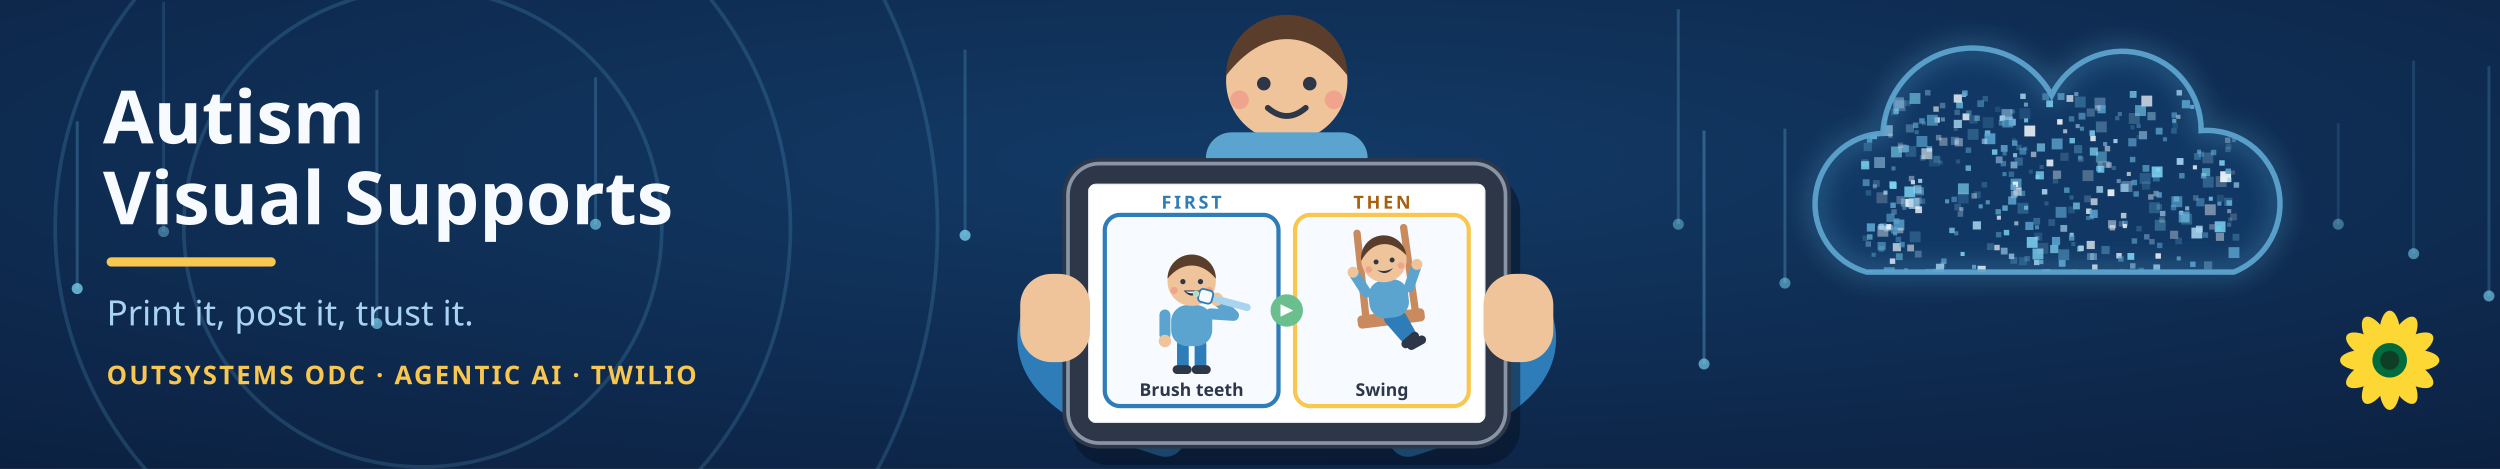
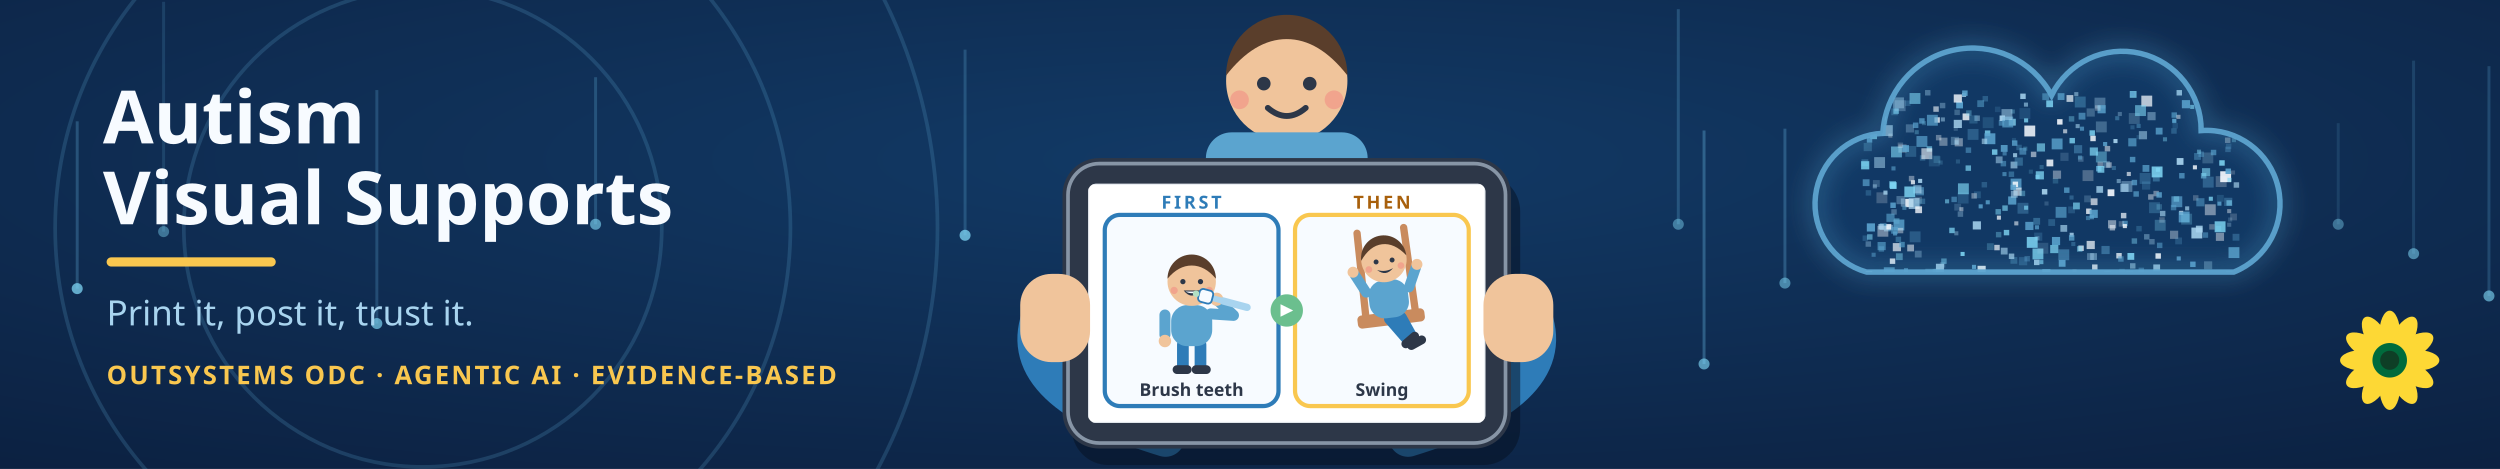
<svg xmlns="http://www.w3.org/2000/svg" width="1360" height="255" viewBox="0 0 1360 255">
  <rect width="1360" height="255" fill="#0B1E3D" />
  <defs>
    <radialGradient id="bcover-banner-cloud-largesky" cx="50%" cy="34%" r="92%">
      <stop offset="0%" stop-color="#123A66" />
      <stop offset="100%" stop-color="#0B1E3D" />
    </radialGradient>
  </defs>
  <rect width="1360" height="255" fill="url(#bcover-banner-cloud-largesky)" />
  <g opacity=".22" fill="none" stroke="#5BA4CF" stroke-width="2">
    <circle cx="230" cy="124" r="130" />
    <circle cx="230" cy="124" r="200" />
    <circle cx="230" cy="124" r="280" />
  </g>
  <g>
    <line x1="324" y1="42" x2="324" y2="122" stroke="#5BA4CF" stroke-width="1.6" opacity="0.29" />
    <circle cx="324" cy="122" r="3" fill="#7FD7F5" opacity="0.61" />
    <line x1="89" y1="1" x2="89" y2="126" stroke="#5BA4CF" stroke-width="1.6" opacity="0.19" />
    <circle cx="89" cy="126" r="3" fill="#7FD7F5" opacity="0.42" />
    <line x1="1354" y1="36" x2="1354" y2="161" stroke="#5BA4CF" stroke-width="1.6" opacity="0.25" />
    <circle cx="1354" cy="161" r="3" fill="#7FD7F5" opacity="0.62" />
    <line x1="205" y1="49" x2="205" y2="176" stroke="#5BA4CF" stroke-width="1.6" opacity="0.27" />
    <circle cx="205" cy="176" r="3" fill="#7FD7F5" opacity="0.67" />
    <line x1="913" y1="5" x2="913" y2="122" stroke="#5BA4CF" stroke-width="1.6" opacity="0.29" />
    <circle cx="913" cy="122" r="3" fill="#7FD7F5" opacity="0.45" />
    <line x1="42" y1="66" x2="42" y2="157" stroke="#5BA4CF" stroke-width="1.6" opacity="0.32" />
    <circle cx="42" cy="157" r="3" fill="#7FD7F5" opacity="0.74" />
    <line x1="971" y1="70" x2="971" y2="154" stroke="#5BA4CF" stroke-width="1.6" opacity="0.34" />
    <circle cx="971" cy="154" r="3" fill="#7FD7F5" opacity="0.52" />
    <line x1="1272" y1="67" x2="1272" y2="122" stroke="#5BA4CF" stroke-width="1.6" opacity="0.16" />
    <circle cx="1272" cy="122" r="3" fill="#7FD7F5" opacity="0.41" />
    <line x1="1313" y1="33" x2="1313" y2="138" stroke="#5BA4CF" stroke-width="1.6" opacity="0.20" />
    <circle cx="1313" cy="138" r="3" fill="#7FD7F5" opacity="0.55" />
    <line x1="525" y1="27" x2="525" y2="128" stroke="#5BA4CF" stroke-width="1.6" opacity="0.28" />
    <circle cx="525" cy="128" r="3" fill="#7FD7F5" opacity="0.75" />
    <line x1="927" y1="71" x2="927" y2="198" stroke="#5BA4CF" stroke-width="1.6" opacity="0.40" />
    <circle cx="927" cy="198" r="3" fill="#7FD7F5" opacity="0.64" />
  </g>
  <g transform="translate(971,0) scale(0.74)">
    <g>
      <defs>
        <clipPath id="cloudclip">
          <path d="M60 200 A52 52 0 0 1 72 98 A66 66 0 0 1 196 70 A58 58 0 0 1 306 96 A54 54 0 0 1 330 200 Z" />
        </clipPath>
        <filter id="cloudglow" x="-30%" y="-30%" width="160%" height="160%">
          <feGaussianBlur stdDeviation="9" result="b" />
          <feMerge>
            <feMergeNode in="b" />
            <feMergeNode in="SourceGraphic" />
          </feMerge>
        </filter>
      </defs>
      <g clip-path="url(#cloudclip)">
        <path d="M60 200 A52 52 0 0 1 72 98 A66 66 0 0 1 196 70 A58 58 0 0 1 306 96 A54 54 0 0 1 330 200 Z" fill="#123A66" opacity=".85" />
        <rect x="145.4" y="86.2" width="8" height="8" fill="#5BA4CF" opacity="0.22" />
        <rect x="82.0" y="144.1" width="6" height="6" fill="#A8D4EF" opacity="0.34" />
        <rect x="175.7" y="75.4" width="3" height="3" fill="#A8D4EF" opacity="0.59" />
        <rect x="284.2" y="82.6" width="4" height="4" fill="#5BA4CF" opacity="0.65" />
        <rect x="317.6" y="143.3" width="5" height="5" fill="#5BA4CF" opacity="0.22" />
        <rect x="68.9" y="181.0" width="4" height="4" fill="#5BA4CF" opacity="0.49" />
        <rect x="88.5" y="107.3" width="8" height="8" fill="#5BA4CF" opacity="0.31" />
        <rect x="213.7" y="91.2" width="3" height="3" fill="#A8D4EF" opacity="0.59" />
        <rect x="211.8" y="148.9" width="5" height="5" fill="#7FD7F5" opacity="0.68" />
        <rect x="270.5" y="128.4" width="5" height="5" fill="#5BA4CF" opacity="0.45" />
        <rect x="275.2" y="159.7" width="4" height="4" fill="#F7FBFF" opacity="0.24" />
        <rect x="201.0" y="183.3" width="8" height="8" fill="#5BA4CF" opacity="0.51" />
        <rect x="326.5" y="81.8" width="5" height="5" fill="#F7FBFF" opacity="0.3" />
        <rect x="97.9" y="131.5" width="3" height="3" fill="#A8D4EF" opacity="0.89" />
        <rect x="267.0" y="142.8" width="4" height="4" fill="#F7FBFF" opacity="0.43" />
        <rect x="220.0" y="143.7" width="5" height="5" fill="#A8D4EF" opacity="0.23" />
        <rect x="316.7" y="129.5" width="8" height="8" fill="#F7FBFF" opacity="0.23" />
        <rect x="234.6" y="199.1" width="5" height="5" fill="#7FD7F5" opacity="0.39" />
        <rect x="300.8" y="112.5" width="5" height="5" fill="#5BA4CF" opacity="0.44" />
        <rect x="88.3" y="73.9" width="4" height="4" fill="#5BA4CF" opacity="0.28" />
        <rect x="165.8" y="188.9" width="5" height="5" fill="#7FD7F5" opacity="0.24" />
        <rect x="166.9" y="103.2" width="4" height="4" fill="#5BA4CF" opacity="0.79" />
        <rect x="132.8" y="121.6" width="4" height="4" fill="#7FD7F5" opacity="0.69" />
        <rect x="320.3" y="86.2" width="4" height="4" fill="#5BA4CF" opacity="0.29" />
        <rect x="59.3" y="177.4" width="4" height="4" fill="#A8D4EF" opacity="0.37" />
        <rect x="96.2" y="137.6" width="6" height="6" fill="#5BA4CF" opacity="0.6" />
        <rect x="246.6" y="135.1" width="6" height="6" fill="#A8D4EF" opacity="0.66" />
        <rect x="182.0" y="182.7" width="8" height="8" fill="#7FD7F5" opacity="0.77" />
        <rect x="165.9" y="118.8" width="5" height="5" fill="#A8D4EF" opacity="0.65" />
        <rect x="108.6" y="197.9" width="5" height="5" fill="#F7FBFF" opacity="0.3" />
        <rect x="221.8" y="79.7" width="6" height="6" fill="#A8D4EF" opacity="0.29" />
        <rect x="317.9" y="148.2" width="3" height="3" fill="#5BA4CF" opacity="0.83" />
        <rect x="159.8" y="151.0" width="4" height="4" fill="#7FD7F5" opacity="0.63" />
        <rect x="89.9" y="179.8" width="5" height="5" fill="#F7FBFF" opacity="0.54" />
        <rect x="79.7" y="79.7" width="4" height="4" fill="#7FD7F5" opacity="0.73" />
        <rect x="284.8" y="87.6" width="3" height="3" fill="#5BA4CF" opacity="0.33" />
        <rect x="155.8" y="158.5" width="3" height="3" fill="#F7FBFF" opacity="0.74" />
        <rect x="326.1" y="181.7" width="8" height="8" fill="#5BA4CF" opacity="0.81" />
        <rect x="157.2" y="88.4" width="4" height="4" fill="#5BA4CF" opacity="0.57" />
        <rect x="147.0" y="95.9" width="4" height="4" fill="#7FD7F5" opacity="0.78" />
        <rect x="260.2" y="96.4" width="6" height="6" fill="#A8D4EF" opacity="0.54" />
        <rect x="329.1" y="171.9" width="5" height="5" fill="#5BA4CF" opacity="0.37" />
        <rect x="320.0" y="125.9" width="8" height="8" fill="#F7FBFF" opacity="0.91" />
        <rect x="78.2" y="79.7" width="5" height="5" fill="#5BA4CF" opacity="0.33" />
        <rect x="189.2" y="198.0" width="6" height="6" fill="#7FD7F5" opacity="0.8" />
        <rect x="306.9" y="112.1" width="8" height="8" fill="#A8D4EF" opacity="0.24" />
        <rect x="307.1" y="170.8" width="4" height="4" fill="#5BA4CF" opacity="0.53" />
        <rect x="175.8" y="151.2" width="3" height="3" fill="#7FD7F5" opacity="0.77" />
        <rect x="183.8" y="165.6" width="3" height="3" fill="#5BA4CF" opacity="0.72" />
        <rect x="330.1" y="69.7" width="6" height="6" fill="#5BA4CF" opacity="0.85" />
        <rect x="224.8" y="145.8" width="5" height="5" fill="#F7FBFF" opacity="0.67" />
        <rect x="99.0" y="139.5" width="3" height="3" fill="#A8D4EF" opacity="0.19" />
        <rect x="201.3" y="191.1" width="5" height="5" fill="#5BA4CF" opacity="0.91" />
        <rect x="284.0" y="94.3" width="4" height="4" fill="#5BA4CF" opacity="0.34" />
        <rect x="122.4" y="144.6" width="4" height="4" fill="#5BA4CF" opacity="0.58" />
        <rect x="72.8" y="165.1" width="5" height="5" fill="#5BA4CF" opacity="0.67" />
        <rect x="172.1" y="189.0" width="6" height="6" fill="#5BA4CF" opacity="0.28" />
        <rect x="200.5" y="68.5" width="5" height="5" fill="#5BA4CF" opacity="0.75" />
        <rect x="57.1" y="173.1" width="4" height="4" fill="#5BA4CF" opacity="0.28" />
        <rect x="256.2" y="140.6" width="4" height="4" fill="#5BA4CF" opacity="0.68" />
        <rect x="209.3" y="171.1" width="3" height="3" fill="#A8D4EF" opacity="0.83" />
        <rect x="124.6" y="103.1" width="3" height="3" fill="#5BA4CF" opacity="0.56" />
        <rect x="63.7" y="185.8" width="3" height="3" fill="#5BA4CF" opacity="0.51" />
        <rect x="324.6" y="147.2" width="4" height="4" fill="#7FD7F5" opacity="0.69" />
        <rect x="196.3" y="174.2" width="6" height="6" fill="#5BA4CF" opacity="0.88" />
        <rect x="297.9" y="192.3" width="4" height="4" fill="#5BA4CF" opacity="0.86" />
        <rect x="287.8" y="84.4" width="3" height="3" fill="#F7FBFF" opacity="0.47" />
        <rect x="76.0" y="98.2" width="3" height="3" fill="#F7FBFF" opacity="0.34" />
        <rect x="272.4" y="186.2" width="4" height="4" fill="#F7FBFF" opacity="0.88" />
        <rect x="95.5" y="184.3" width="5" height="5" fill="#A8D4EF" opacity="0.34" />
        <rect x="165.9" y="131.3" width="8" height="8" fill="#5BA4CF" opacity="0.8" />
        <rect x="250.9" y="199.2" width="5" height="5" fill="#5BA4CF" opacity="0.43" />
        <rect x="154.4" y="78.4" width="4" height="4" fill="#5BA4CF" opacity="0.19" />
        <rect x="182.6" y="160.2" width="5" height="5" fill="#5BA4CF" opacity="0.43" />
        <rect x="137.5" y="194.7" width="3" height="3" fill="#5BA4CF" opacity="0.91" />
        <rect x="324.2" y="80.0" width="4" height="4" fill="#5BA4CF" opacity="0.38" />
        <rect x="130.6" y="83.4" width="5" height="5" fill="#F7FBFF" opacity="0.81" />
        <rect x="168.0" y="137.9" width="6" height="6" fill="#F7FBFF" opacity="0.6" />
        <rect x="80.7" y="73.7" width="8" height="8" fill="#A8D4EF" opacity="0.32" />
        <rect x="130.2" y="68.3" width="3" height="3" fill="#A8D4EF" opacity="0.77" />
        <rect x="223.9" y="95.8" width="4" height="4" fill="#7FD7F5" opacity="0.82" />
        <rect x="59.2" y="199.2" width="5" height="5" fill="#F7FBFF" opacity="0.87" />
        <rect x="227.6" y="71.8" width="8" height="8" fill="#A8D4EF" opacity="0.36" />
        <rect x="323.5" y="101.1" width="4" height="4" fill="#F7FBFF" opacity="0.33" />
        <rect x="229.5" y="137.2" width="4" height="4" fill="#5BA4CF" opacity="0.39" />
        <rect x="241.5" y="102.2" width="3" height="3" fill="#A8D4EF" opacity="0.92" />
        <rect x="60.2" y="164.2" width="6" height="6" fill="#5BA4CF" opacity="0.9" />
        <rect x="187.0" y="191.2" width="3" height="3" fill="#7FD7F5" opacity="0.67" />
        <rect x="237.2" y="139.2" width="5" height="5" fill="#F7FBFF" opacity="0.9" />
        <rect x="245.8" y="197.6" width="4" height="4" fill="#5BA4CF" opacity="0.33" />
        <rect x="167.7" y="112.6" width="3" height="3" fill="#A8D4EF" opacity="0.8" />
        <rect x="75.5" y="165.3" width="4" height="4" fill="#A8D4EF" opacity="0.5" />
        <rect x="79.3" y="178.7" width="6" height="6" fill="#F7FBFF" opacity="0.68" />
        <rect x="221.3" y="158.8" width="3" height="3" fill="#5BA4CF" opacity="0.52" />
        <rect x="130.3" y="66.5" width="4" height="4" fill="#5BA4CF" opacity="0.89" />
        <rect x="145.3" y="70.6" width="4" height="4" fill="#5BA4CF" opacity="0.34" />
        <rect x="56.3" y="117.1" width="5" height="5" fill="#5BA4CF" opacity="0.39" />
        <rect x="124.5" y="170.0" width="3" height="3" fill="#A8D4EF" opacity="0.38" />
        <rect x="95.7" y="144.6" width="5" height="5" fill="#F7FBFF" opacity="0.2" />
        <rect x="229.8" y="77.3" width="6" height="6" fill="#5BA4CF" opacity="0.81" />
        <rect x="237.5" y="161.9" width="6" height="6" fill="#F7FBFF" opacity="0.47" />
        <rect x="254.9" y="132.2" width="4" height="4" fill="#5BA4CF" opacity="0.72" />
        <rect x="68.1" y="177.9" width="6" height="6" fill="#5BA4CF" opacity="0.64" />
        <rect x="94.4" y="136.2" width="6" height="6" fill="#A8D4EF" opacity="0.6" />
        <rect x="284.1" y="144.3" width="8" height="8" fill="#5BA4CF" opacity="0.69" />
        <rect x="79.5" y="71.6" width="8" height="8" fill="#A8D4EF" opacity="0.45" />
        <rect x="159.9" y="126.5" width="3" height="3" fill="#5BA4CF" opacity="0.64" />
        <rect x="243.9" y="131.6" width="3" height="3" fill="#A8D4EF" opacity="0.52" />
        <rect x="262.5" y="133.4" width="6" height="6" fill="#5BA4CF" opacity="0.25" />
        <rect x="74.2" y="164.7" width="4" height="4" fill="#F7FBFF" opacity="0.78" />
        <rect x="120.8" y="167.4" width="4" height="4" fill="#7FD7F5" opacity="0.73" />
        <rect x="192.3" y="117.3" width="5" height="5" fill="#F7FBFF" opacity="0.85" />
        <rect x="267.7" y="148.7" width="8" height="8" fill="#5BA4CF" opacity="0.33" />
        <rect x="96.7" y="100.0" width="8" height="8" fill="#5BA4CF" opacity="0.69" />
        <rect x="212.7" y="67.7" width="3" height="3" fill="#A8D4EF" opacity="0.54" />
        <rect x="247.0" y="156.5" width="4" height="4" fill="#F7FBFF" opacity="0.7" />
        <rect x="184.2" y="128.5" width="3" height="3" fill="#5BA4CF" opacity="0.92" />
        <rect x="111.0" y="197.1" width="5" height="5" fill="#7FD7F5" opacity="0.19" />
        <rect x="77.1" y="133.9" width="5" height="5" fill="#7FD7F5" opacity="0.92" />
        <rect x="113.9" y="192.7" width="4" height="4" fill="#A8D4EF" opacity="0.24" />
        <rect x="95.1" y="136.2" width="4" height="4" fill="#5BA4CF" opacity="0.28" />
        <rect x="133.2" y="81.1" width="4" height="4" fill="#7FD7F5" opacity="0.35" />
        <rect x="164.8" y="87.3" width="5" height="5" fill="#7FD7F5" opacity="0.68" />
        <rect x="139.3" y="84.9" width="4" height="4" fill="#A8D4EF" opacity="0.46" />
        <rect x="287.9" y="66.2" width="4" height="4" fill="#A8D4EF" opacity="0.8" />
        <rect x="315.4" y="92.2" width="3" height="3" fill="#F7FBFF" opacity="0.85" />
        <rect x="125.9" y="74.7" width="5" height="5" fill="#5BA4CF" opacity="0.92" />
        <rect x="77.1" y="190.0" width="4" height="4" fill="#F7FBFF" opacity="0.81" />
        <rect x="84.1" y="177.8" width="4" height="4" fill="#5BA4CF" opacity="0.65" />
        <rect x="124.8" y="101.6" width="6" height="6" fill="#F7FBFF" opacity="0.41" />
        <rect x="272.7" y="123.3" width="3" height="3" fill="#7FD7F5" opacity="0.78" />
        <rect x="308.1" y="192.1" width="6" height="6" fill="#A8D4EF" opacity="0.33" />
        <rect x="69.7" y="164.1" width="5" height="5" fill="#5BA4CF" opacity="0.64" />
        <rect x="233.9" y="104.4" width="3" height="3" fill="#5BA4CF" opacity="0.85" />
        <rect x="91.1" y="129.3" width="4" height="4" fill="#F7FBFF" opacity="0.39" />
        <rect x="260.0" y="196.8" width="4" height="4" fill="#5BA4CF" opacity="0.48" />
        <rect x="139.0" y="140.7" width="5" height="5" fill="#5BA4CF" opacity="0.27" />
        <rect x="76.7" y="133.1" width="5" height="5" fill="#7FD7F5" opacity="0.59" />
        <rect x="306.1" y="199.5" width="5" height="5" fill="#5BA4CF" opacity="0.5" />
        <rect x="109.1" y="78.2" width="4" height="4" fill="#F7FBFF" opacity="0.59" />
        <rect x="122.0" y="100.6" width="6" height="6" fill="#A8D4EF" opacity="0.33" />
        <rect x="262.9" y="121.3" width="5" height="5" fill="#5BA4CF" opacity="0.73" />
        <rect x="160.0" y="111.3" width="3" height="3" fill="#5BA4CF" opacity="0.55" />
        <rect x="323.1" y="82.9" width="6" height="6" fill="#5BA4CF" opacity="0.57" />
        <rect x="81.6" y="186.2" width="5" height="5" fill="#7FD7F5" opacity="0.48" />
        <rect x="175.2" y="107.8" width="3" height="3" fill="#7FD7F5" opacity="0.27" />
        <rect x="251.8" y="186.0" width="5" height="5" fill="#7FD7F5" opacity="0.9" />
        <rect x="56.0" y="118.5" width="6" height="6" fill="#7FD7F5" opacity="0.81" />
        <rect x="124.6" y="80.6" width="4" height="4" fill="#A8D4EF" opacity="0.29" />
        <rect x="315.9" y="162.7" width="8" height="8" fill="#7FD7F5" opacity="0.81" />
        <rect x="79.5" y="170.1" width="3" height="3" fill="#5BA4CF" opacity="0.76" />
        <rect x="213.1" y="71.0" width="8" height="8" fill="#5BA4CF" opacity="0.4" />
        <rect x="228.9" y="136.8" width="5" height="5" fill="#A8D4EF" opacity="0.7" />
        <rect x="83.4" y="106.2" width="6" height="6" fill="#F7FBFF" opacity="0.32" />
        <rect x="117.7" y="146.5" width="3" height="3" fill="#7FD7F5" opacity="0.58" />
        <rect x="132.9" y="108.4" width="4" height="4" fill="#5BA4CF" opacity="0.53" />
        <rect x="207.0" y="69.9" width="5" height="5" fill="#F7FBFF" opacity="0.7" />
        <rect x="71.3" y="92.0" width="8" height="8" fill="#A8D4EF" opacity="0.66" />
        <rect x="127.0" y="155.4" width="4" height="4" fill="#A8D4EF" opacity="0.35" />
        <rect x="248.0" y="162.3" width="4" height="4" fill="#5BA4CF" opacity="0.69" />
        <rect x="57.9" y="105.1" width="6" height="6" fill="#7FD7F5" opacity="0.23" />
        <rect x="323.7" y="107.8" width="4" height="4" fill="#5BA4CF" opacity="0.35" />
        <rect x="129.1" y="185.2" width="3" height="3" fill="#7FD7F5" opacity="0.88" />
        <rect x="224.4" y="186.1" width="5" height="5" fill="#A8D4EF" opacity="0.49" />
        <rect x="317.9" y="85.6" width="5" height="5" fill="#A8D4EF" opacity="0.22" />
        <rect x="324.9" y="85.0" width="3" height="3" fill="#5BA4CF" opacity="0.71" />
        <rect x="164.6" y="186.4" width="4" height="4" fill="#A8D4EF" opacity="0.72" />
        <rect x="313.1" y="110.1" width="4" height="4" fill="#5BA4CF" opacity="0.66" />
        <rect x="262.0" y="70.3" width="8" height="8" fill="#F7FBFF" opacity="0.72" />
        <rect x="327.9" y="125.3" width="3" height="3" fill="#F7FBFF" opacity="0.18" />
        <rect x="78.3" y="122.3" width="3" height="3" fill="#5BA4CF" opacity="0.6" />
        <rect x="160.9" y="169.0" width="4" height="4" fill="#7FD7F5" opacity="0.79" />
        <rect x="80.2" y="160.5" width="4" height="4" fill="#7FD7F5" opacity="0.46" />
        <rect x="109.3" y="114.8" width="5" height="5" fill="#7FD7F5" opacity="0.2" />
        <rect x="124.5" y="149.8" width="5" height="5" fill="#A8D4EF" opacity="0.21" />
        <rect x="184.1" y="173.6" width="3" height="3" fill="#A8D4EF" opacity="0.37" />
        <rect x="304.0" y="111.4" width="4" height="4" fill="#5BA4CF" opacity="0.43" />
        <rect x="68.0" y="166.0" width="8" height="8" fill="#F7FBFF" opacity="0.41" />
        <rect x="138.1" y="162.7" width="6" height="6" fill="#A8D4EF" opacity="0.86" />
        <rect x="62.7" y="97.3" width="5" height="5" fill="#7FD7F5" opacity="0.71" />
        <rect x="319.3" y="117.8" width="4" height="4" fill="#7FD7F5" opacity="0.86" />
        <rect x="92.6" y="132.5" width="3" height="3" fill="#F7FBFF" opacity="0.77" />
        <rect x="283.1" y="169.6" width="6" height="6" fill="#F7FBFF" opacity="0.35" />
        <rect x="183.2" y="171.0" width="6" height="6" fill="#5BA4CF" opacity="0.24" />
        <rect x="164.1" y="87.4" width="5" height="5" fill="#A8D4EF" opacity="0.23" />
        <rect x="188.9" y="139.0" width="4" height="4" fill="#A8D4EF" opacity="0.91" />
        <rect x="328.6" y="101.5" width="3" height="3" fill="#7FD7F5" opacity="0.33" />
        <rect x="193.6" y="161.1" width="5" height="5" fill="#5BA4CF" opacity="0.31" />
        <rect x="171.0" y="149.1" width="8" height="8" fill="#5BA4CF" opacity="0.35" />
        <rect x="289.8" y="155.0" width="3" height="3" fill="#F7FBFF" opacity="0.76" />
        <rect x="137.1" y="142.0" width="4" height="4" fill="#F7FBFF" opacity="0.37" />
        <rect x="111.0" y="99.2" width="4" height="4" fill="#F7FBFF" opacity="0.35" />
        <rect x="300.0" y="143.5" width="4" height="4" fill="#F7FBFF" opacity="0.23" />
        <rect x="329.9" y="134.0" width="4" height="4" fill="#A8D4EF" opacity="0.66" />
        <rect x="236.3" y="198.8" width="3" height="3" fill="#5BA4CF" opacity="0.18" />
        <rect x="288.0" y="188.5" width="3" height="3" fill="#5BA4CF" opacity="0.83" />
        <rect x="88.9" y="91.4" width="6" height="6" fill="#A8D4EF" opacity="0.32" />
        <rect x="158.7" y="182.1" width="5" height="5" fill="#A8D4EF" opacity="0.63" />
        <rect x="85.2" y="145.9" width="6" height="6" fill="#A8D4EF" opacity="0.44" />
        <rect x="157.8" y="84.9" width="4" height="4" fill="#A8D4EF" opacity="0.92" />
        <rect x="221.4" y="153.3" width="4" height="4" fill="#F7FBFF" opacity="0.78" />
        <rect x="168.9" y="115.8" width="6" height="6" fill="#5BA4CF" opacity="0.41" />
        <rect x="64.7" y="132.4" width="5" height="5" fill="#A8D4EF" opacity="0.23" />
        <rect x="275.7" y="155.0" width="4" height="4" fill="#A8D4EF" opacity="0.65" />
        <rect x="236.2" y="119.3" width="4" height="4" fill="#F7FBFF" opacity="0.48" />
        <rect x="240.3" y="122.0" width="3" height="3" fill="#5BA4CF" opacity="0.41" />
        <rect x="299.9" y="121.5" width="3" height="3" fill="#F7FBFF" opacity="0.82" />
        <rect x="233.9" y="118.4" width="5" height="5" fill="#A8D4EF" opacity="0.33" />
        <rect x="175.8" y="87.0" width="3" height="3" fill="#7FD7F5" opacity="0.79" />
        <rect x="215.5" y="114.9" width="4" height="4" fill="#A8D4EF" opacity="0.28" />
        <rect x="208.2" y="151.8" width="5" height="5" fill="#5BA4CF" opacity="0.25" />
        <rect x="311.9" y="164.8" width="4" height="4" fill="#F7FBFF" opacity="0.29" />
        <rect x="100.7" y="89.0" width="3" height="3" fill="#7FD7F5" opacity="0.26" />
        <rect x="264.0" y="172.1" width="4" height="4" fill="#A8D4EF" opacity="0.4" />
        <rect x="325.3" y="130.7" width="3" height="3" fill="#7FD7F5" opacity="0.63" />
        <rect x="79.8" y="161.4" width="8" height="8" fill="#5BA4CF" opacity="0.79" />
        <rect x="232.7" y="180.8" width="6" height="6" fill="#5BA4CF" opacity="0.48" />
        <rect x="284.9" y="90.5" width="4" height="4" fill="#5BA4CF" opacity="0.21" />
        <rect x="99.2" y="114.1" width="4" height="4" fill="#5BA4CF" opacity="0.36" />
        <rect x="67.3" y="141.4" width="8" height="8" fill="#F7FBFF" opacity="0.21" />
        <rect x="88.5" y="146.3" width="6" height="6" fill="#F7FBFF" opacity="0.81" />
        <rect x="235.1" y="107.3" width="4" height="4" fill="#F7FBFF" opacity="0.5" />
        <rect x="179.3" y="124.7" width="3" height="3" fill="#7FD7F5" opacity="0.18" />
        <rect x="184.4" y="125.9" width="6" height="6" fill="#7FD7F5" opacity="0.76" />
        <rect x="286.9" y="174.6" width="5" height="5" fill="#5BA4CF" opacity="0.26" />
        <rect x="155.0" y="115.0" width="5" height="5" fill="#A8D4EF" opacity="0.55" />
        <rect x="67.2" y="83.5" width="8" height="8" fill="#5BA4CF" opacity="0.41" />
        <rect x="78.1" y="166.8" width="5" height="5" fill="#5BA4CF" opacity="0.66" />
        <rect x="63.1" y="74.9" width="6" height="6" fill="#A8D4EF" opacity="0.72" />
        <rect x="109.5" y="197.6" width="5" height="5" fill="#5BA4CF" opacity="0.39" />
        <rect x="245.4" y="162.6" width="4" height="4" fill="#F7FBFF" opacity="0.23" />
        <rect x="224.5" y="99.8" width="4" height="4" fill="#F7FBFF" opacity="0.84" />
        <rect x="305.8" y="127.2" width="4" height="4" fill="#7FD7F5" opacity="0.55" />
        <rect x="113.5" y="101.2" width="6" height="6" fill="#F7FBFF" opacity="0.36" />
        <rect x="66.2" y="90.4" width="4" height="4" fill="#F7FBFF" opacity="0.65" />
        <rect x="243.6" y="186.0" width="4" height="4" fill="#F7FBFF" opacity="0.77" />
        <rect x="87.8" y="137.1" width="8" height="8" fill="#7FD7F5" opacity="0.82" />
        <rect x="209.2" y="143.7" width="3" height="3" fill="#5BA4CF" opacity="0.37" />
        <rect x="229.8" y="118.8" width="4" height="4" fill="#F7FBFF" opacity="0.38" />
        <rect x="215.4" y="114.3" width="3" height="3" fill="#5BA4CF" opacity="0.51" />
        <rect x="225.8" y="194.4" width="4" height="4" fill="#F7FBFF" opacity="0.79" />
        <rect x="141.6" y="195.4" width="6" height="6" fill="#F7FBFF" opacity="0.87" />
        <rect x="258.3" y="166.1" width="4" height="4" fill="#5BA4CF" opacity="0.29" />
        <rect x="228.7" y="122.0" width="4" height="4" fill="#5BA4CF" opacity="0.84" />
        <rect x="190.8" y="148.1" width="3" height="3" fill="#A8D4EF" opacity="0.2" />
        <rect x="212.5" y="106.7" width="6" height="6" fill="#5BA4CF" opacity="0.44" />
        <rect x="170.1" y="106.4" width="4" height="4" fill="#5BA4CF" opacity="0.33" />
        <rect x="284.7" y="87.3" width="3" height="3" fill="#5BA4CF" opacity="0.87" />
        <rect x="251.3" y="126.4" width="3" height="3" fill="#F7FBFF" opacity="0.65" />
        <rect x="166.9" y="101.4" width="3" height="3" fill="#5BA4CF" opacity="0.22" />
        <rect x="302.4" y="145.7" width="6" height="6" fill="#5BA4CF" opacity="0.51" />
        <rect x="258.5" y="99.3" width="3" height="3" fill="#5BA4CF" opacity="0.21" />
        <rect x="63.0" y="90.9" width="4" height="4" fill="#A8D4EF" opacity="0.22" />
        <rect x="59.4" y="139.8" width="4" height="4" fill="#5BA4CF" opacity="0.29" />
        <rect x="199.0" y="152.1" width="8" height="8" fill="#5BA4CF" opacity="0.65" />
        <rect x="104.2" y="107.5" width="4" height="4" fill="#7FD7F5" opacity="0.64" />
        <rect x="253.5" y="66.9" width="5" height="5" fill="#7FD7F5" opacity="0.73" />
        <rect x="78.2" y="153.8" width="4" height="4" fill="#A8D4EF" opacity="0.35" />
        <rect x="128.2" y="152.3" width="3" height="3" fill="#F7FBFF" opacity="0.43" />
        <rect x="252.4" y="101.6" width="6" height="6" fill="#5BA4CF" opacity="0.68" />
        <rect x="324.2" y="105.6" width="4" height="4" fill="#5BA4CF" opacity="0.24" />
        <rect x="60.2" y="100.9" width="4" height="4" fill="#5BA4CF" opacity="0.8" />
        <rect x="316.7" y="166.0" width="4" height="4" fill="#7FD7F5" opacity="0.32" />
        <rect x="146.7" y="98.0" width="8" height="8" fill="#5BA4CF" opacity="0.86" />
        <rect x="185.6" y="178.5" width="8" height="8" fill="#A8D4EF" opacity="0.18" />
        <rect x="176.7" y="163.1" width="6" height="6" fill="#5BA4CF" opacity="0.83" />
        <rect x="164.1" y="144.4" width="6" height="6" fill="#5BA4CF" opacity="0.85" />
        <rect x="65.1" y="81.0" width="6" height="6" fill="#F7FBFF" opacity="0.87" />
        <rect x="325.8" y="159.9" width="3" height="3" fill="#A8D4EF" opacity="0.21" />
        <rect x="248.4" y="164.7" width="3" height="3" fill="#F7FBFF" opacity="0.81" />
        <rect x="111.0" y="193.9" width="6" height="6" fill="#A8D4EF" opacity="0.84" />
        <rect x="298.8" y="167.3" width="8" height="8" fill="#A8D4EF" opacity="0.88" />
        <rect x="124.1" y="93.2" width="3" height="3" fill="#A8D4EF" opacity="0.21" />
        <rect x="283.7" y="150.6" width="4" height="4" fill="#5BA4CF" opacity="0.53" />
        <rect x="83.0" y="167.5" width="4" height="4" fill="#F7FBFF" opacity="0.4" />
        <rect x="173.0" y="68.8" width="4" height="4" fill="#A8D4EF" opacity="0.87" />
        <rect x="253.6" y="115.3" width="4" height="4" fill="#5BA4CF" opacity="0.75" />
        <rect x="195.0" y="180.1" width="6" height="6" fill="#7FD7F5" opacity="0.73" />
        <rect x="64.6" y="135.5" width="3" height="3" fill="#A8D4EF" opacity="0.44" />
        <rect x="204.5" y="95.0" width="3" height="3" fill="#F7FBFF" opacity="0.61" />
        <rect x="103.0" y="66.2" width="4" height="4" fill="#A8D4EF" opacity="0.39" />
        <rect x="57.2" y="131.8" width="5" height="5" fill="#5BA4CF" opacity="0.69" />
        <rect x="322.9" y="145.4" width="6" height="6" fill="#5BA4CF" opacity="0.37" />
        <rect x="134.3" y="94.8" width="8" height="8" fill="#5BA4CF" opacity="0.35" />
        <rect x="86.3" y="151.3" width="3" height="3" fill="#5BA4CF" opacity="0.54" />
        <rect x="273.2" y="150.1" width="4" height="4" fill="#7FD7F5" opacity="0.25" />
        <rect x="302.1" y="165.9" width="5" height="5" fill="#A8D4EF" opacity="0.84" />
        <rect x="158.7" y="106.6" width="5" height="5" fill="#5BA4CF" opacity="0.85" />
        <rect x="103.2" y="197.6" width="8" height="8" fill="#7FD7F5" opacity="0.35" />
        <rect x="91.0" y="145.6" width="8" height="8" fill="#A8D4EF" opacity="0.74" />
        <rect x="152.2" y="109.8" width="4" height="4" fill="#7FD7F5" opacity="0.82" />
        <rect x="238.7" y="165.4" width="4" height="4" fill="#F7FBFF" opacity="0.52" />
        <rect x="215.9" y="82.9" width="5" height="5" fill="#5BA4CF" opacity="0.66" />
        <rect x="196.1" y="101.8" width="8" height="8" fill="#5BA4CF" opacity="0.79" />
        <rect x="98.7" y="86.9" width="4" height="4" fill="#5BA4CF" opacity="0.72" />
        <rect x="200.1" y="87.6" width="4" height="4" fill="#F7FBFF" opacity="0.89" />
        <rect x="325.1" y="163.7" width="3" height="3" fill="#A8D4EF" opacity="0.3" />
        <rect x="109.9" y="86.2" width="4" height="4" fill="#F7FBFF" opacity="0.77" />
        <rect x="176.0" y="92.3" width="8" height="8" fill="#F7FBFF" opacity="0.85" />
        <rect x="113.0" y="118.0" width="3" height="3" fill="#7FD7F5" opacity="0.19" />
        <rect x="247.4" y="133.1" width="8" height="8" fill="#A8D4EF" opacity="0.4" />
        <rect x="95.1" y="146.9" width="5" height="5" fill="#5BA4CF" opacity="0.18" />
        <rect x="306.6" y="123.6" width="6" height="6" fill="#7FD7F5" opacity="0.61" />
        <rect x="289.5" y="155.5" width="8" height="8" fill="#5BA4CF" opacity="0.83" />
        <rect x="291.3" y="157.1" width="8" height="8" fill="#7FD7F5" opacity="0.27" />
        <rect x="142.4" y="150.2" width="3" height="3" fill="#5BA4CF" opacity="0.84" />
        <rect x="271.9" y="161.6" width="8" height="8" fill="#7FD7F5" opacity="0.3" />
        <rect x="189.2" y="68.6" width="5" height="5" fill="#5BA4CF" opacity="0.56" />
        <rect x="302.9" y="110.0" width="3" height="3" fill="#7FD7F5" opacity="0.47" />
        <rect x="306.7" y="80.3" width="4" height="4" fill="#5BA4CF" opacity="0.58" />
        <rect x="253.7" y="193.5" width="4" height="4" fill="#A8D4EF" opacity="0.56" />
        <rect x="289.8" y="127.2" width="4" height="4" fill="#5BA4CF" opacity="0.71" />
        <rect x="60.4" y="172.2" width="4" height="4" fill="#7FD7F5" opacity="0.57" />
        <rect x="260.8" y="127.2" width="8" height="8" fill="#5BA4CF" opacity="0.32" />
        <rect x="266.5" y="82.4" width="6" height="6" fill="#A8D4EF" opacity="0.44" />
        <rect x="125.7" y="117.2" width="3" height="3" fill="#7FD7F5" opacity="0.19" />
        <rect x="308.7" y="150.2" width="8" height="8" fill="#F7FBFF" opacity="0.44" />
        <rect x="86.2" y="106.7" width="5" height="5" fill="#5BA4CF" opacity="0.88" />
        <rect x="324.1" y="199.2" width="5" height="5" fill="#5BA4CF" opacity="0.52" />
        <rect x="91.7" y="170.1" width="8" height="8" fill="#5BA4CF" opacity="0.32" />
        <rect x="254.9" y="175.2" width="4" height="4" fill="#7FD7F5" opacity="0.44" />
        <rect x="185.2" y="105.4" width="6" height="6" fill="#7FD7F5" opacity="0.66" />
        <rect x="153.9" y="180.0" width="4" height="4" fill="#F7FBFF" opacity="0.7" />
        <rect x="327.3" y="157.0" width="5" height="5" fill="#F7FBFF" opacity="0.18" />
        <rect x="154.8" y="153.7" width="4" height="4" fill="#7FD7F5" opacity="0.53" />
        <rect x="228.0" y="77.4" width="4" height="4" fill="#F7FBFF" opacity="0.29" />
        <rect x="291.8" y="73.6" width="6" height="6" fill="#5BA4CF" opacity="0.85" />
        <rect x="202.5" y="112.3" width="6" height="6" fill="#A8D4EF" opacity="0.19" />
        <rect x="113.9" y="75.6" width="4" height="4" fill="#A8D4EF" opacity="0.37" />
        <rect x="215.7" y="180.5" width="4" height="4" fill="#F7FBFF" opacity="0.75" />
        <rect x="272.6" y="93.9" width="5" height="5" fill="#5BA4CF" opacity="0.77" />
        <rect x="224.2" y="158.2" width="3" height="3" fill="#5BA4CF" opacity="0.67" />
        <rect x="273.5" y="178.4" width="4" height="4" fill="#5BA4CF" opacity="0.55" />
        <rect x="202.5" y="165.4" width="5" height="5" fill="#A8D4EF" opacity="0.68" />
        <rect x="209.2" y="101.4" width="4" height="4" fill="#7FD7F5" opacity="0.79" />
        <rect x="192.1" y="73.8" width="5" height="5" fill="#7FD7F5" opacity="0.85" />
        <rect x="124.1" y="88.1" width="6" height="6" fill="#A8D4EF" opacity="0.82" />
        <rect x="100.3" y="109.0" width="8" height="8" fill="#F7FBFF" opacity="0.6" />
        <rect x="288.0" y="116.2" width="5" height="5" fill="#A8D4EF" opacity="0.92" />
        <rect x="105.8" y="114.3" width="8" height="8" fill="#5BA4CF" opacity="0.2" />
        <rect x="68.7" y="164.7" width="4" height="4" fill="#A8D4EF" opacity="0.78" />
        <rect x="196.9" y="130.9" width="4" height="4" fill="#7FD7F5" opacity="0.21" />
        <rect x="228.6" y="111.4" width="8" height="8" fill="#7FD7F5" opacity="0.45" />
        <rect x="270.9" y="140.3" width="4" height="4" fill="#F7FBFF" opacity="0.39" />
        <rect x="172.6" y="140.2" width="4" height="4" fill="#7FD7F5" opacity="0.4" />
        <rect x="167.4" y="133.5" width="4" height="4" fill="#F7FBFF" opacity="0.83" />
        <rect x="325.1" y="153.7" width="3" height="3" fill="#F7FBFF" opacity="0.42" />
        <rect x="252.8" y="83.1" width="8" height="8" fill="#A8D4EF" opacity="0.24" />
        <rect x="166.1" y="140.3" width="5" height="5" fill="#A8D4EF" opacity="0.58" />
        <rect x="166.0" y="80.5" width="3" height="3" fill="#7FD7F5" opacity="0.32" />
        <rect x="224.0" y="154.2" width="6" height="6" fill="#5BA4CF" opacity="0.85" />
        <rect x="159.8" y="85.7" width="8" height="8" fill="#5BA4CF" opacity="0.7" />
        <rect x="297.9" y="77.1" width="3" height="3" fill="#7FD7F5" opacity="0.67" />
        <rect x="228.6" y="89.3" width="8" height="8" fill="#A8D4EF" opacity="0.31" />
        <rect x="172.4" y="79.5" width="8" height="8" fill="#5BA4CF" opacity="0.19" />
        <rect x="273.1" y="141.3" width="4" height="4" fill="#5BA4CF" opacity="0.82" />
        <rect x="172.4" y="108.7" width="5" height="5" fill="#5BA4CF" opacity="0.6" />
        <rect x="313.7" y="73.3" width="6" height="6" fill="#A8D4EF" opacity="0.57" />
        <rect x="269.6" y="122.4" width="8" height="8" fill="#7FD7F5" opacity="0.86" />
        <rect x="74.6" y="157.1" width="6" height="6" fill="#5BA4CF" opacity="0.62" />
        <rect x="187.2" y="121.3" width="3" height="3" fill="#7FD7F5" opacity="0.24" />
        <rect x="114.6" y="86.3" width="3" height="3" fill="#A8D4EF" opacity="0.5" />
        <rect x="244.7" y="82.3" width="3" height="3" fill="#A8D4EF" opacity="0.34" />
        <rect x="91.6" y="68.4" width="8" height="8" fill="#7FD7F5" opacity="0.6" />
        <rect x="258.5" y="91.1" width="3" height="3" fill="#5BA4CF" opacity="0.45" />
        <rect x="257.4" y="77.3" width="8" height="8" fill="#7FD7F5" opacity="0.59" />
        <rect x="183.1" y="190.9" width="4" height="4" fill="#A8D4EF" opacity="0.86" />
        <rect x="253.9" y="67.5" width="3" height="3" fill="#5BA4CF" opacity="0.83" />
        <rect x="78.0" y="107.7" width="8" height="8" fill="#7FD7F5" opacity="0.62" />
        <rect x="224.1" y="108.4" width="6" height="6" fill="#7FD7F5" opacity="0.72" />
        <rect x="242.8" y="85.4" width="3" height="3" fill="#5BA4CF" opacity="0.45" />
        <rect x="229.8" y="122.0" width="5" height="5" fill="#7FD7F5" opacity="0.76" />
        <rect x="316.8" y="171.1" width="6" height="6" fill="#F7FBFF" opacity="0.43" />
        <rect x="72.7" y="196.5" width="8" height="8" fill="#5BA4CF" opacity="0.77" />
        <rect x="147.6" y="147.2" width="3" height="3" fill="#5BA4CF" opacity="0.8" />
        <rect x="285.8" y="144.3" width="4" height="4" fill="#7FD7F5" opacity="0.46" />
        <rect x="222.1" y="186.1" width="5" height="5" fill="#A8D4EF" opacity="0.39" />
        <rect x="144.7" y="101.9" width="4" height="4" fill="#A8D4EF" opacity="0.61" />
        <rect x="135.6" y="84.8" width="6" height="6" fill="#5BA4CF" opacity="0.29" />
        <rect x="245.0" y="188.4" width="4" height="4" fill="#5BA4CF" opacity="0.58" />
        <rect x="208.8" y="172.9" width="4" height="4" fill="#5BA4CF" opacity="0.76" />
        <rect x="141.4" y="73.7" width="5" height="5" fill="#5BA4CF" opacity="0.52" />
        <rect x="311.6" y="144.6" width="3" height="3" fill="#7FD7F5" opacity="0.77" />
        <rect x="205.2" y="137.8" width="4" height="4" fill="#5BA4CF" opacity="0.75" />
        <rect x="165.9" y="135.8" width="4" height="4" fill="#5BA4CF" opacity="0.83" />
        <rect x="144.6" y="133.8" width="4" height="4" fill="#5BA4CF" opacity="0.32" />
        <rect x="81.4" y="174.0" width="4" height="4" fill="#5BA4CF" opacity="0.45" />
        <rect x="155.1" y="170.5" width="4" height="4" fill="#7FD7F5" opacity="0.36" />
        <rect x="159.2" y="80.2" width="8" height="8" fill="#A8D4EF" opacity="0.52" />
        <rect x="99.1" y="146.0" width="4" height="4" fill="#5BA4CF" opacity="0.39" />
        <rect x="61.7" y="70.5" width="6" height="6" fill="#5BA4CF" opacity="0.54" />
        <rect x="114.9" y="190.0" width="4" height="4" fill="#7FD7F5" opacity="0.5" />
        <rect x="267.8" y="175.7" width="4" height="4" fill="#A8D4EF" opacity="0.37" />
        <rect x="149.5" y="199.3" width="5" height="5" fill="#A8D4EF" opacity="0.24" />
        <rect x="65.6" y="115.5" width="8" height="8" fill="#A8D4EF" opacity="0.52" />
        <rect x="294.2" y="151.7" width="3" height="3" fill="#A8D4EF" opacity="0.7" />
        <rect x="127.0" y="141.6" width="8" height="8" fill="#5BA4CF" opacity="0.25" />
        <rect x="164.5" y="126.1" width="4" height="4" fill="#5BA4CF" opacity="0.45" />
        <rect x="329.7" y="95.7" width="3" height="3" fill="#F7FBFF" opacity="0.88" />
        <rect x="72.4" y="140.1" width="3" height="3" fill="#A8D4EF" opacity="0.8" />
        <rect x="127.2" y="134.8" width="8" height="8" fill="#7FD7F5" opacity="0.66" />
        <rect x="71.4" y="85.4" width="3" height="3" fill="#F7FBFF" opacity="0.88" />
        <rect x="218.8" y="125.1" width="8" height="8" fill="#F7FBFF" opacity="0.26" />
        <rect x="158.6" y="118.3" width="4" height="4" fill="#5BA4CF" opacity="0.54" />
        <rect x="177.8" y="174.2" width="8" height="8" fill="#7FD7F5" opacity="0.84" />
        <rect x="254.0" y="92.1" width="3" height="3" fill="#5BA4CF" opacity="0.3" />
        <rect x="77.5" y="148.9" width="4" height="4" fill="#5BA4CF" opacity="0.84" />
        <rect x="270.8" y="194.4" width="5" height="5" fill="#A8D4EF" opacity="0.8" />
        <rect x="180.8" y="111.5" width="4" height="4" fill="#F7FBFF" opacity="0.53" />
        <rect x="95.4" y="95.7" width="3" height="3" fill="#7FD7F5" opacity="0.31" />
        <rect x="208.7" y="85.4" width="4" height="4" fill="#7FD7F5" opacity="0.38" />
        <rect x="124.1" y="69.4" width="6" height="6" fill="#F7FBFF" opacity="0.8" />
        <rect x="277.9" y="100.9" width="3" height="3" fill="#7FD7F5" opacity="0.42" />
        <rect x="87.5" y="197.1" width="3" height="3" fill="#5BA4CF" opacity="0.65" />
        <rect x="210.5" y="177.9" width="3" height="3" fill="#5BA4CF" opacity="0.37" />
        <rect x="323.9" y="123.9" width="4" height="4" fill="#5BA4CF" opacity="0.92" />
        <rect x="82.9" y="104.8" width="4" height="4" fill="#F7FBFF" opacity="0.22" />
        <rect x="95.8" y="151.7" width="5" height="5" fill="#F7FBFF" opacity="0.78" />
        <rect x="197.0" y="125.4" width="6" height="6" fill="#F7FBFF" opacity="0.39" />
        <rect x="176.1" y="188.2" width="4" height="4" fill="#5BA4CF" opacity="0.38" />
        <rect x="94.1" y="90.1" width="4" height="4" fill="#5BA4CF" opacity="0.71" />
        <rect x="221.8" y="177.1" width="6" height="6" fill="#F7FBFF" opacity="0.72" />
        <rect x="104.4" y="84.4" width="8" height="8" fill="#5BA4CF" opacity="0.7" />
        <rect x="216.9" y="93.1" width="3" height="3" fill="#5BA4CF" opacity="0.69" />
        <rect x="168.6" y="162.7" width="3" height="3" fill="#F7FBFF" opacity="0.56" />
        <rect x="148.5" y="178.8" width="5" height="5" fill="#7FD7F5" opacity="0.25" />
        <rect x="307.2" y="129.9" width="8" height="8" fill="#5BA4CF" opacity="0.38" />
        <rect x="211.4" y="198.1" width="3" height="3" fill="#F7FBFF" opacity="0.3" />
        <rect x="214.7" y="181.0" width="4" height="4" fill="#7FD7F5" opacity="0.56" />
        <rect x="323.4" y="75.6" width="4" height="4" fill="#F7FBFF" opacity="0.71" />
      </g>
      <path d="M60 200 A52 52 0 0 1 72 98 A66 66 0 0 1 196 70 A58 58 0 0 1 306 96 A54 54 0 0 1 330 200 Z" fill="none" stroke="#5BA4CF" stroke-width="4" filter="url(#cloudglow)" opacity=".95" />
    </g>
  </g>
  <text x="56" y="78" font-family="'Trebuchet MS','Segoe UI',Verdana,sans-serif" font-size="40" font-weight="700" fill="#F7FBFF">Autism</text>
  <text x="56" y="122" font-family="'Trebuchet MS','Segoe UI',Verdana,sans-serif" font-size="40" font-weight="700" fill="#F7FBFF">Visual Supports</text>
  <rect x="58" y="140" width="92" height="5" rx="2.5" fill="#F9C74F" />
  <text x="58" y="177" font-family="'Trebuchet MS','Segoe UI',Verdana,sans-serif" font-size="19" fill="#A8D4EF">Print it, post it, trust it.</text>
-   <text x="58" y="209" font-family="'Trebuchet MS','Segoe UI',Verdana,sans-serif" font-size="14" font-weight="700" fill="#F9C74F" letter-spacing="1.2">OUTSYSTEMS ODC · AGENTIC AI · TWILIO</text>
+   <text x="58" y="209" font-family="'Trebuchet MS','Segoe UI',Verdana,sans-serif" font-size="14" font-weight="700" fill="#F9C74F" letter-spacing="1.2">OUTSYSTEMS ODC · AGENTIC AI · EVIDENCE-BASED</text>
  <g>
    <circle cx="700.0" cy="44" r="33" fill="#F0C49B" />
    <path d="M667.0 41.067 A33 33 0 0 1 733.0 41.067 Q717.6 21.267 700.0 21.267 Q682.4 21.267 667.0 41.067 Z" fill="#5A3E2B" />
    <circle cx="687.5" cy="45.5" r="3.7" fill="#2D3748" />
    <circle cx="712.5" cy="45.5" r="3.7" fill="#2D3748" />
    <path d="M689.7 58.7 Q700.0 67.5 710.3 58.7" stroke="#2D3748" stroke-width="3.2" fill="none" stroke-linecap="round" />
    <circle cx="674.3" cy="54.3" r="5.1" fill="#F28B82" opacity=".55" />
    <circle cx="725.7" cy="54.3" r="5.1" fill="#F28B82" opacity=".55" />
  </g>
  <rect x="656" y="72" width="88" height="34" rx="14" fill="#5BA4CF" />
  <path d="M634 238 Q552 213 566 173" stroke="#2E7CB8" stroke-width="21" fill="none" stroke-linecap="round" />
  <path d="M766 238 Q848 213 834 173" stroke="#2E7CB8" stroke-width="21" fill="none" stroke-linecap="round" />
  <g>
    <rect x="583.0" y="95.0" width="244.0" height="158.0" rx="20" fill="#06101F" opacity=".5" />
    <rect x="578.0" y="86.0" width="244.0" height="158.0" rx="20" fill="#2D3748" />
    <rect x="581.0" y="89.0" width="238.0" height="152.0" rx="17" fill="none" stroke="#8795A6" stroke-width="2" />
    <defs>
      <clipPath id="scr45085">
        <rect width="216.0" height="130.0" rx="4" />
      </clipPath>
    </defs>
    <g transform="translate(592.0,100.0)">
      <g clip-path="url(#scr45085)">
        <g>
          <rect width="216.0" height="130.0" fill="#FFFFFF" />
          <text x="56.2" y="13.5" font-family="'Trebuchet MS','Segoe UI',Verdana,sans-serif" font-size="9.8" font-weight="700" fill="#2E7CB8" text-anchor="middle" letter-spacing="1.5">FIRST</text>
          <text x="159.8" y="13.5" font-family="'Trebuchet MS','Segoe UI',Verdana,sans-serif" font-size="9.8" font-weight="700" fill="#A8600C" text-anchor="middle" letter-spacing="1.5">THEN</text>
          <rect x="9.0" y="16.9" width="94.5" height="104.0" rx="8.3" fill="#F7FBFF" stroke="#2E7CB8" stroke-width="2.3" />
          <g transform="translate(16.4,24.5) scale(0.3988)">
            <g>
              <rect x="80" y="150" width="16" height="44" rx="8" fill="#2E7CB8" />
              <rect x="104" y="150" width="16" height="44" rx="8" fill="#2E7CB8" />
              <rect x="74" y="186" width="26" height="12" rx="6" fill="#2D3748" />
              <rect x="100" y="186" width="26" height="12" rx="6" fill="#2D3748" />
              <rect x="72" y="104" width="56" height="56" rx="22" fill="#5BA4CF" />
              <rect x="56" y="110" width="15" height="42" rx="7.5" fill="#5BA4CF" />
              <circle cx="63.5" cy="153" r="8.5" fill="#F0C49B" />
              <circle cx="100" cy="72" r="33" fill="#F0C49B" />
              <path d="M67 68 A33 33 0 0 1 133 68 Q118 50 100 50 Q82 50 67 68 Z" fill="#5A3E2B" />
              <circle cx="88" cy="72" r="3.6" fill="#2D3748" />
              <circle cx="112" cy="72" r="3.6" fill="#2D3748" />
              <circle cx="76" cy="84" r="5" fill="#F28B82" opacity=".55" />
              <circle cx="124" cy="84" r="5" fill="#F28B82" opacity=".55" />
              <path d="M89 84 Q100 98 111 84 Z" fill="#2D3748" />
              <path d="M91.5 85.5 Q100 90 108.5 85.5 Z" fill="#F7FBFF" />
              <path d="M126 116 L157 118 L134 96" stroke="#5BA4CF" stroke-width="15" fill="none" stroke-linecap="round" stroke-linejoin="round" />
              <circle cx="134" cy="96" r="9" fill="#F0C49B" />
              <g transform="translate(134,96) rotate(-75)">
                <rect x="-5" y="4" width="10" height="44" rx="5" fill="#A8D4EF" />
                <rect x="-4" y="-7" width="8" height="13" fill="#A8D4EF" />
                <rect x="-9" y="-25" width="18" height="19" rx="5" fill="#F7FBFF" stroke="#2E7CB8" stroke-width="2.5" />
                <circle cx="0" cy="-29" r="4.5" fill="#B2DFC4" />
              </g>
            </g>
          </g>
          <text x="56.2" y="115.4" font-family="'Trebuchet MS','Segoe UI',Verdana,sans-serif" font-size="9.6" font-weight="700" fill="#2D3748" text-anchor="middle">Brush teeth</text>
          <rect x="112.5" y="16.9" width="94.5" height="104.0" rx="8.3" fill="#F7FBFF" stroke="#F9C74F" stroke-width="2.3" />
          <g transform="translate(119.9,24.5) scale(0.3988)">
            <g transform="rotate(-7 100 20)">
              <path d="M68 2 L66 116" stroke="#C98B5E" stroke-width="10.0" stroke-linecap="round" fill="none" />
              <path d="M132 2 L134 116" stroke="#C98B5E" stroke-width="10.0" stroke-linecap="round" fill="none" />
              <rect x="54" y="114" width="92" height="18.0" rx="6" fill="#C98B5E" />
              <g transform="rotate(-22 112 120)">
                <rect x="104" y="116" width="16" height="50" rx="8" fill="#2E7CB8" />
                <rect x="100" y="158" width="28" height="12" rx="6" fill="#2D3748" />
              </g>
              <g transform="rotate(-34 96 120)">
                <rect x="88" y="116" width="16" height="50" rx="8" fill="#2E7CB8" />
                <rect x="84" y="158" width="28" height="12" rx="6" fill="#2D3748" />
              </g>
              <rect x="73" y="70" width="54" height="52" rx="21" fill="#5BA4CF" />
              <g transform="rotate(-26 80 78)">
                <rect x="62" y="44" width="14" height="42" rx="7" fill="#5BA4CF" />
                <circle cx="69" cy="46" r="7.5" fill="#F0C49B" />
              </g>
              <g transform="rotate(26 120 78)">
                <rect x="124" y="44" width="14" height="42" rx="7" fill="#5BA4CF" />
                <circle cx="131" cy="46" r="7.5" fill="#F0C49B" />
              </g>
              <circle cx="100" cy="42" r="31" fill="#F0C49B" />
              <path d="M69 40 A31 31 0 0 1 131 40 Q117 21 100 21 Q83 21 69 40 Z" fill="#5A3E2B" />
              <circle cx="89" cy="44" r="3.4" fill="#2D3748" />
              <circle cx="111" cy="44" r="3.4" fill="#2D3748" />
              <path d="M89 55 Q100 66 111 55 Q100 60 89 55 Z" fill="#2D3748" />
              <circle cx="78" cy="53" r="4.6" fill="#F28B82" opacity=".55" />
              <circle cx="122" cy="53" r="4.6" fill="#F28B82" opacity=".55" />
            </g>
          </g>
          <text x="159.8" y="115.4" font-family="'Trebuchet MS','Segoe UI',Verdana,sans-serif" font-size="9.6" font-weight="700" fill="#2D3748" text-anchor="middle">Swing</text>
          <circle cx="108.0" cy="68.9" r="8.8" fill="#6BBF8E" />
          <path d="M104.6 65.5 L111.5 68.9 L104.6 72.3 Z" fill="#FFFFFF" />
          <rect width="216.0" height="130.0" fill="none" stroke="#E2E8EE" stroke-width="1" />
        </g>
      </g>
    </g>
  </g>
  <rect x="555" y="149" width="38" height="48" rx="17" fill="#F0C49B" />
  <rect x="807" y="149" width="38" height="48" rx="17" fill="#F0C49B" />
  <g>
    <ellipse cx="1300" cy="182.0" rx="5.7" ry="13.0" fill="#FDD835" transform="rotate(0 1300 196)" />
    <ellipse cx="1300" cy="182.0" rx="5.7" ry="13.0" fill="#FDD835" transform="rotate(30 1300 196)" />
    <ellipse cx="1300" cy="182.0" rx="5.7" ry="13.0" fill="#FDD835" transform="rotate(60 1300 196)" />
    <ellipse cx="1300" cy="182.0" rx="5.7" ry="13.0" fill="#FDD835" transform="rotate(90 1300 196)" />
    <ellipse cx="1300" cy="182.0" rx="5.7" ry="13.0" fill="#FDD835" transform="rotate(120 1300 196)" />
    <ellipse cx="1300" cy="182.0" rx="5.7" ry="13.0" fill="#FDD835" transform="rotate(150 1300 196)" />
    <ellipse cx="1300" cy="182.0" rx="5.7" ry="13.0" fill="#FDD835" transform="rotate(180 1300 196)" />
    <ellipse cx="1300" cy="182.0" rx="5.7" ry="13.0" fill="#FDD835" transform="rotate(210 1300 196)" />
    <ellipse cx="1300" cy="182.0" rx="5.7" ry="13.0" fill="#FDD835" transform="rotate(240 1300 196)" />
    <ellipse cx="1300" cy="182.0" rx="5.7" ry="13.0" fill="#FDD835" transform="rotate(270 1300 196)" />
    <ellipse cx="1300" cy="182.0" rx="5.7" ry="13.0" fill="#FDD835" transform="rotate(300 1300 196)" />
    <ellipse cx="1300" cy="182.0" rx="5.7" ry="13.0" fill="#FDD835" transform="rotate(330 1300 196)" />
    <circle cx="1300" cy="196" r="9.4" fill="#006B3C" />
    <circle cx="1300" cy="196" r="5.2" fill="#0E3F26" />
  </g>
</svg>
